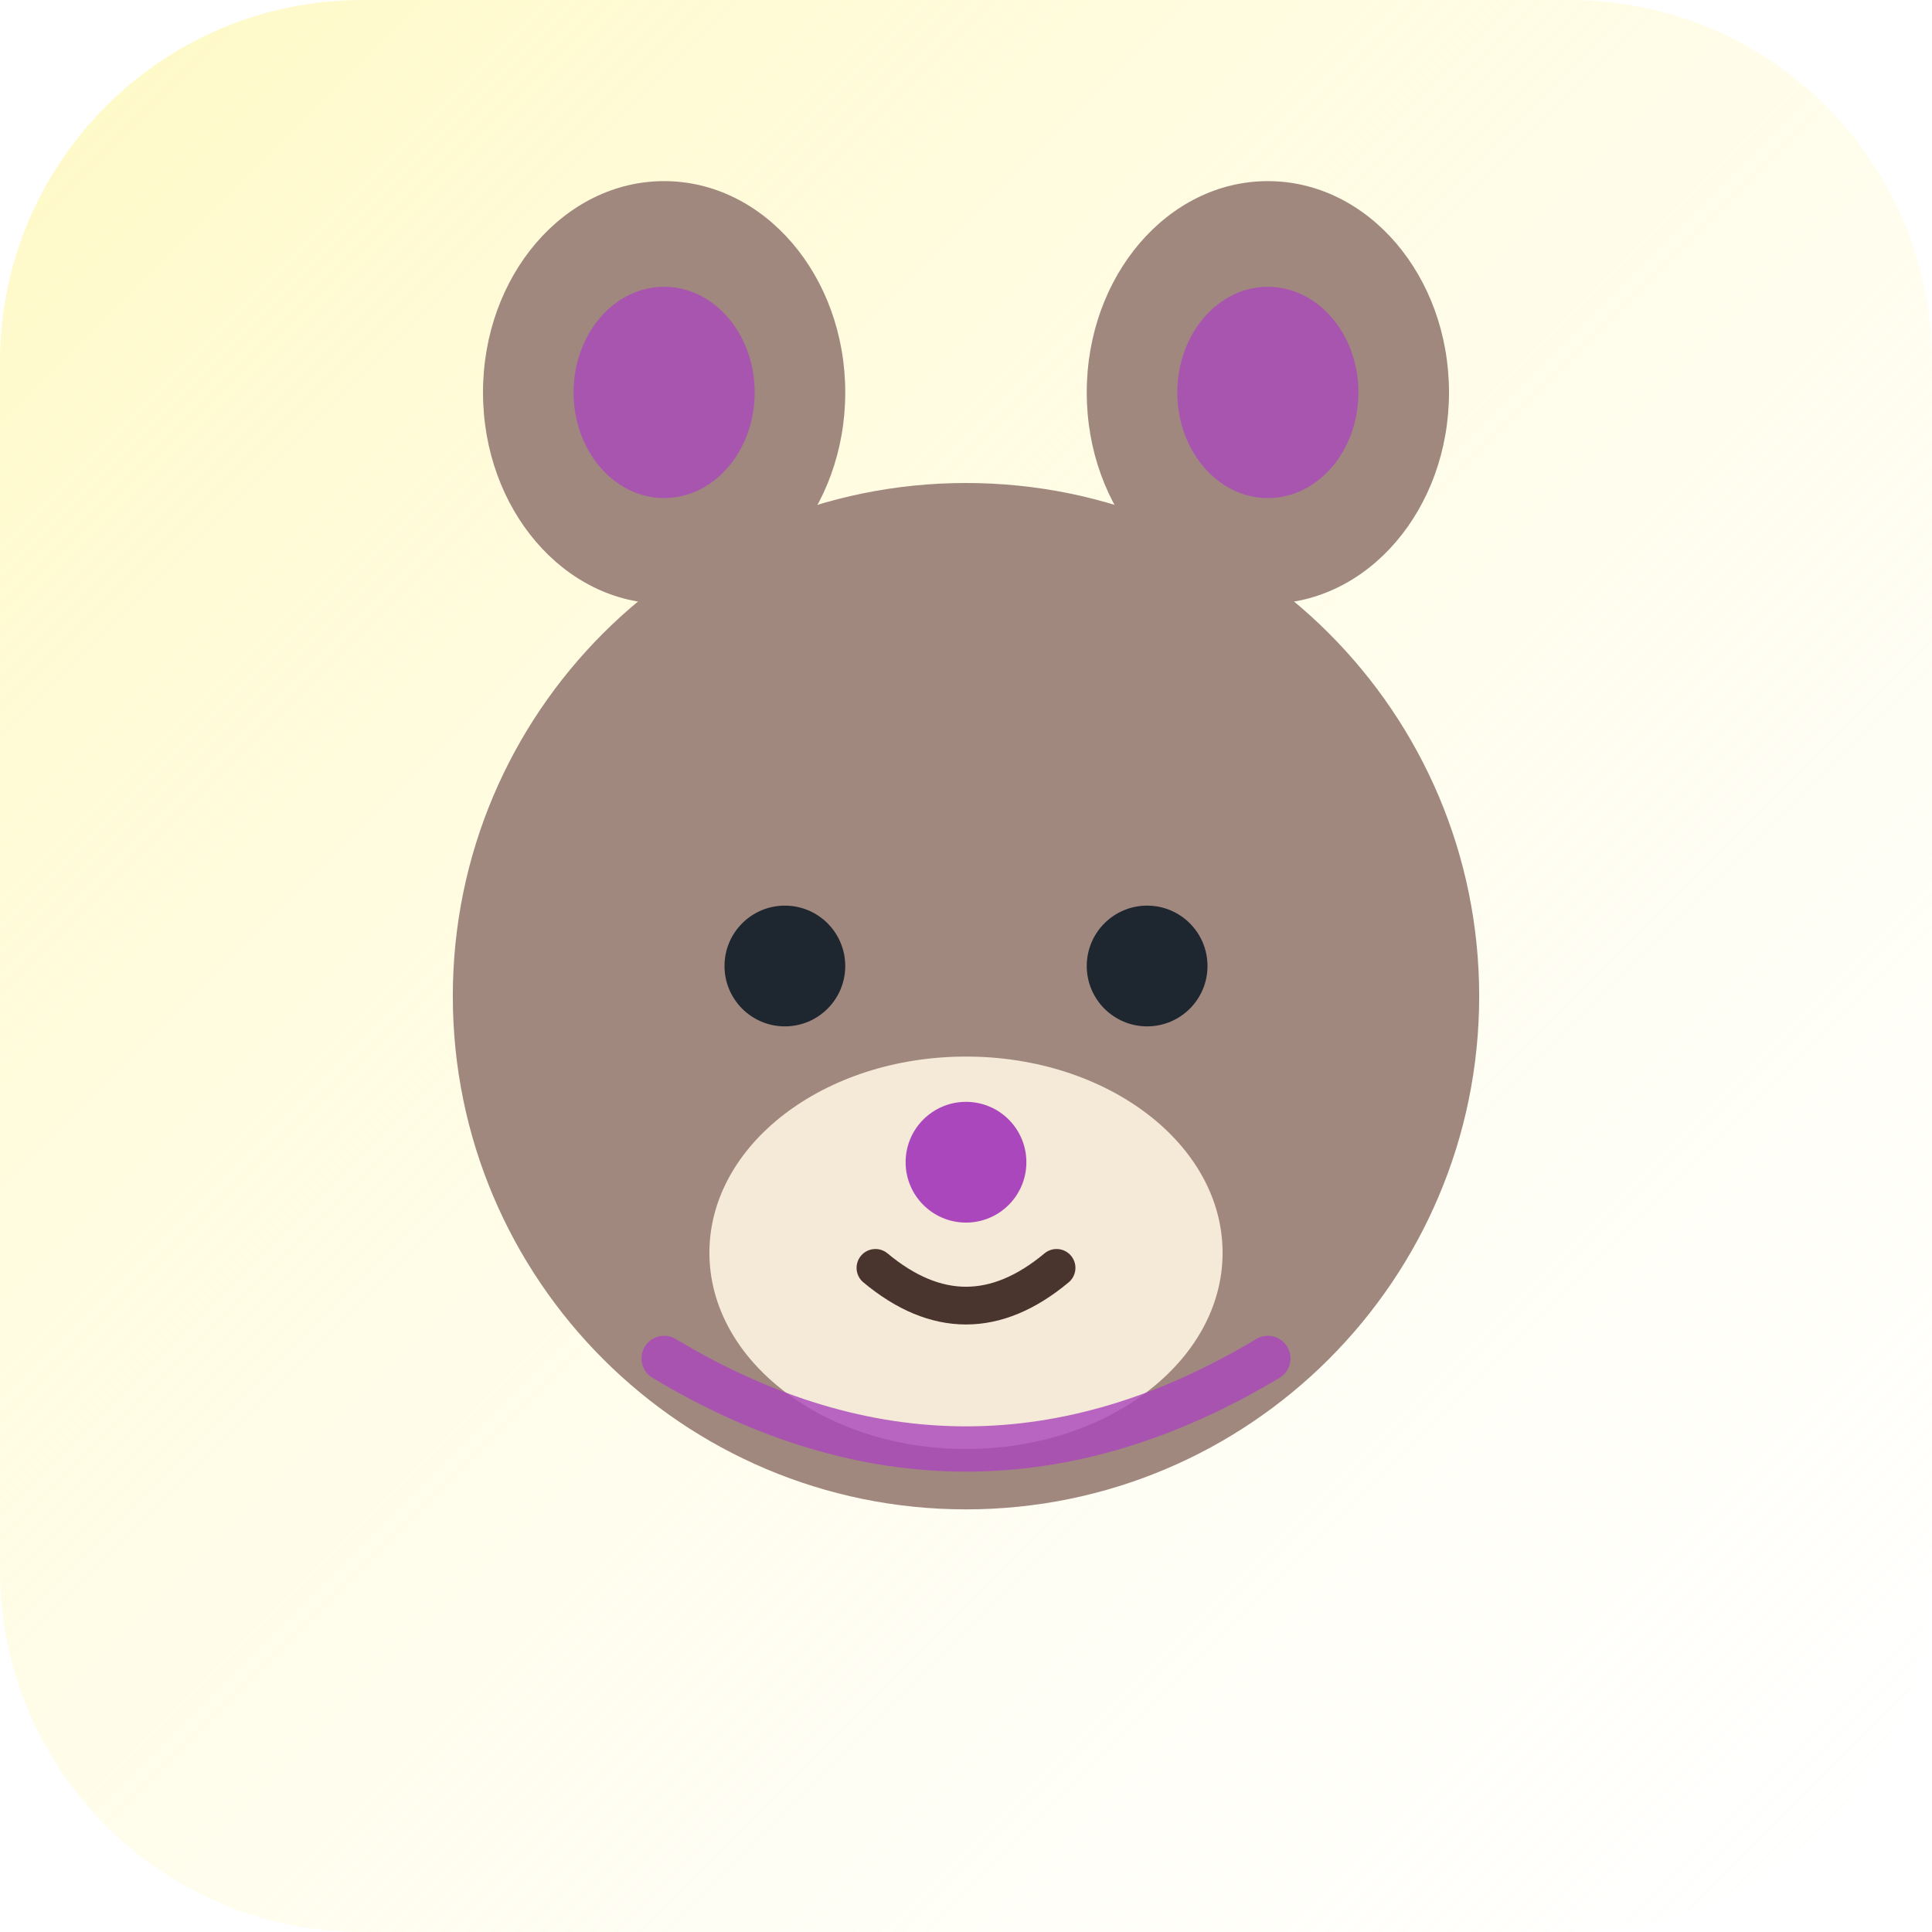
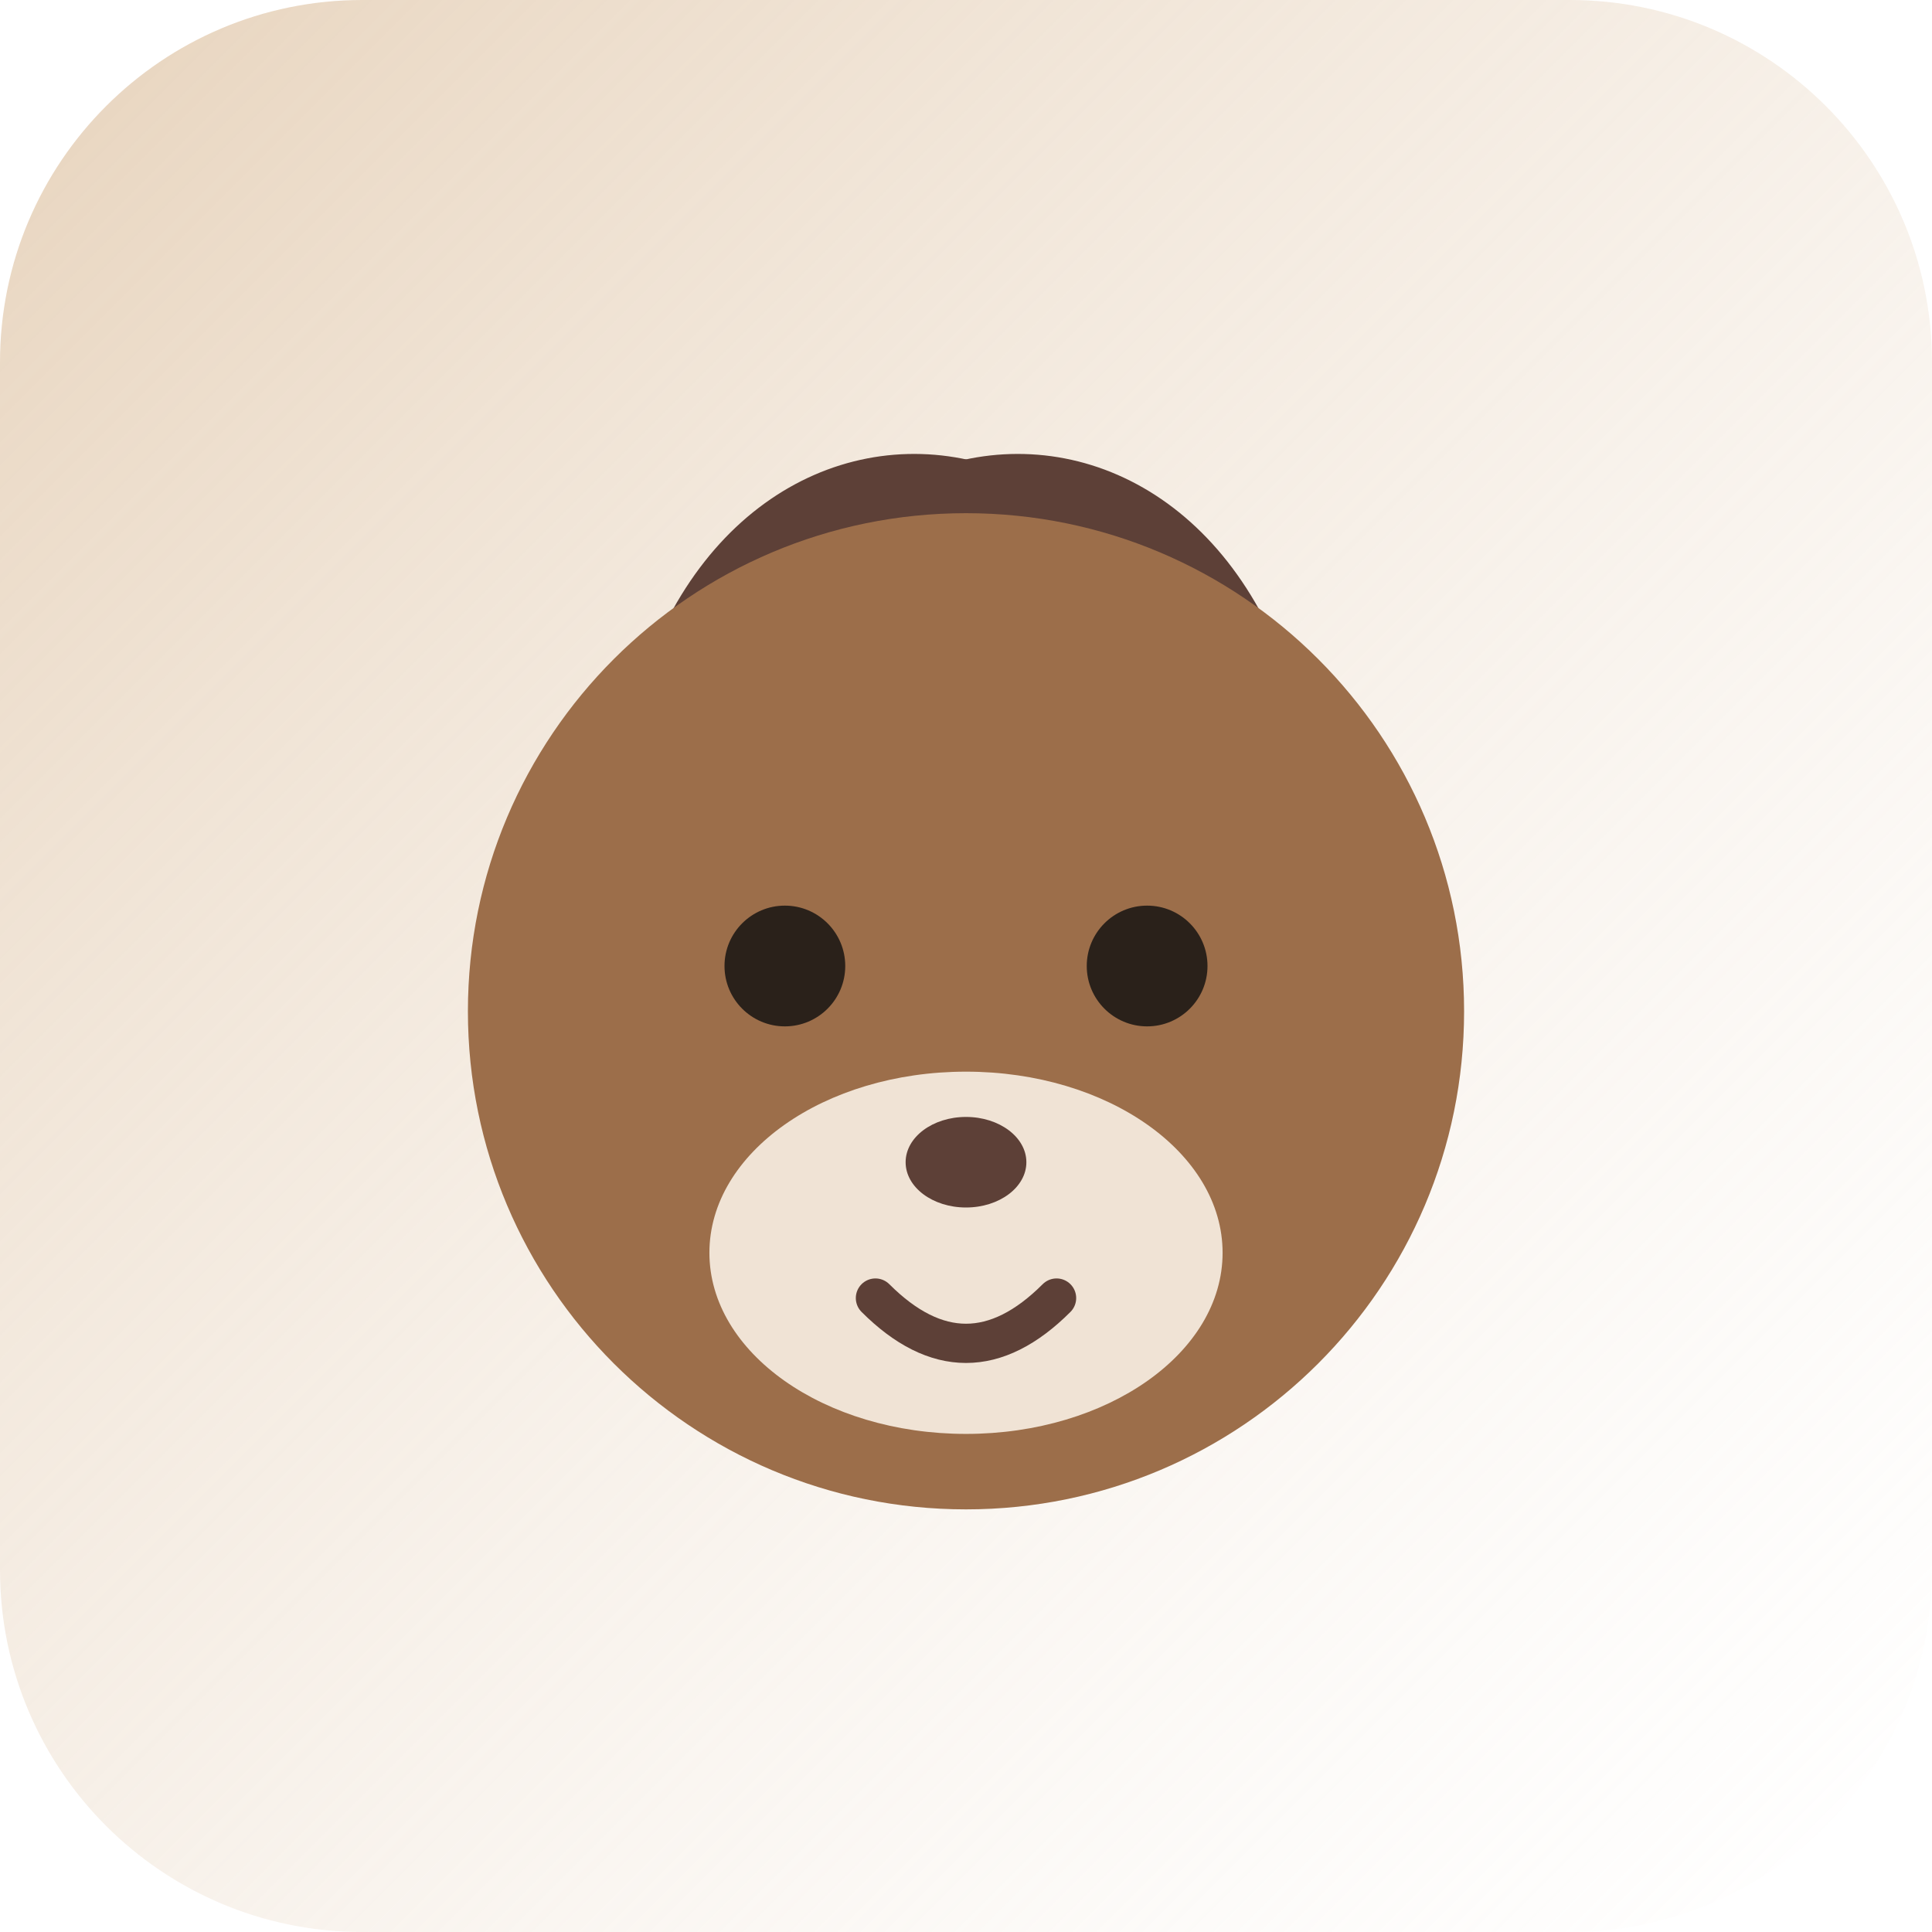
<svg xmlns="http://www.w3.org/2000/svg" width="128" height="128" viewBox="0 0 128 128" role="img" aria-labelledby="title-a11 desc-a11">
  <defs>
    <linearGradient id="bg-a11" x1="0" y1="0" x2="1" y2="1">
-       <stop offset="0%" stop-color="#FFF9C4" />
-       <stop offset="100%" stop-color="#FFFFFF" stop-opacity="0.36" />
+       <stop offset="0%" stop-color="#E7D3BC" />
+       <stop offset="100%" stop-color="#FFFFFF" stop-opacity="0.35" />
    </linearGradient>
  </defs>
  <rect width="128" height="128" rx="24" fill="url(#bg-a11)" />
-   <ellipse cx="44" cy="26" rx="12" ry="14" fill="#A1887F" />
-   <ellipse cx="84" cy="26" rx="12" ry="14" fill="#A1887F" />
-   <ellipse cx="44" cy="26" rx="6" ry="7" fill="#AB47BC" fill-opacity="0.78" />
-   <ellipse cx="84" cy="26" rx="6" ry="7" fill="#AB47BC" fill-opacity="0.78" />
-   <circle cx="64" cy="66" r="34" fill="#A1887F" />
-   <ellipse cx="64" cy="83" rx="17" ry="13" fill="#F5E9D8" />
-   <circle cx="52" cy="64" r="4" fill="#1E2630" />
-   <circle cx="76" cy="64" r="4" fill="#1E2630" />
-   <circle cx="64" cy="77" r="4" fill="#AB47BC" />
-   <path d="M58 84 Q64 89 70 84" stroke="#4A342E" stroke-width="2.5" fill="none" stroke-linecap="round" />
-   <path d="M44 90 Q64 102 84 90" stroke="#AB47BC" stroke-width="3" fill="none" stroke-linecap="round" opacity="0.82" />
+   <path d="M44 49 C47 36,56 31,64 33" stroke="#5D4037" stroke-width="5" fill="none" stroke-linecap="round" />
+   <path d="M84 49 C81 36,72 31,64 33" stroke="#5D4037" stroke-width="5" fill="none" stroke-linecap="round" />
+   <circle cx="64" cy="67" r="33" fill="#9C6E4A" />
+   <ellipse cx="64" cy="83" rx="17" ry="12" fill="#F0E3D5" />
+   <circle cx="52" cy="64" r="4" fill="#2A211A" />
+   <circle cx="76" cy="64" r="4" fill="#2A211A" />
+   <ellipse cx="64" cy="77" rx="4" ry="3" fill="#5D4037" />
+   <path d="M58 86 Q64 92 70 86" stroke="#5D4037" stroke-width="2.6" fill="none" stroke-linecap="round" />
</svg>
